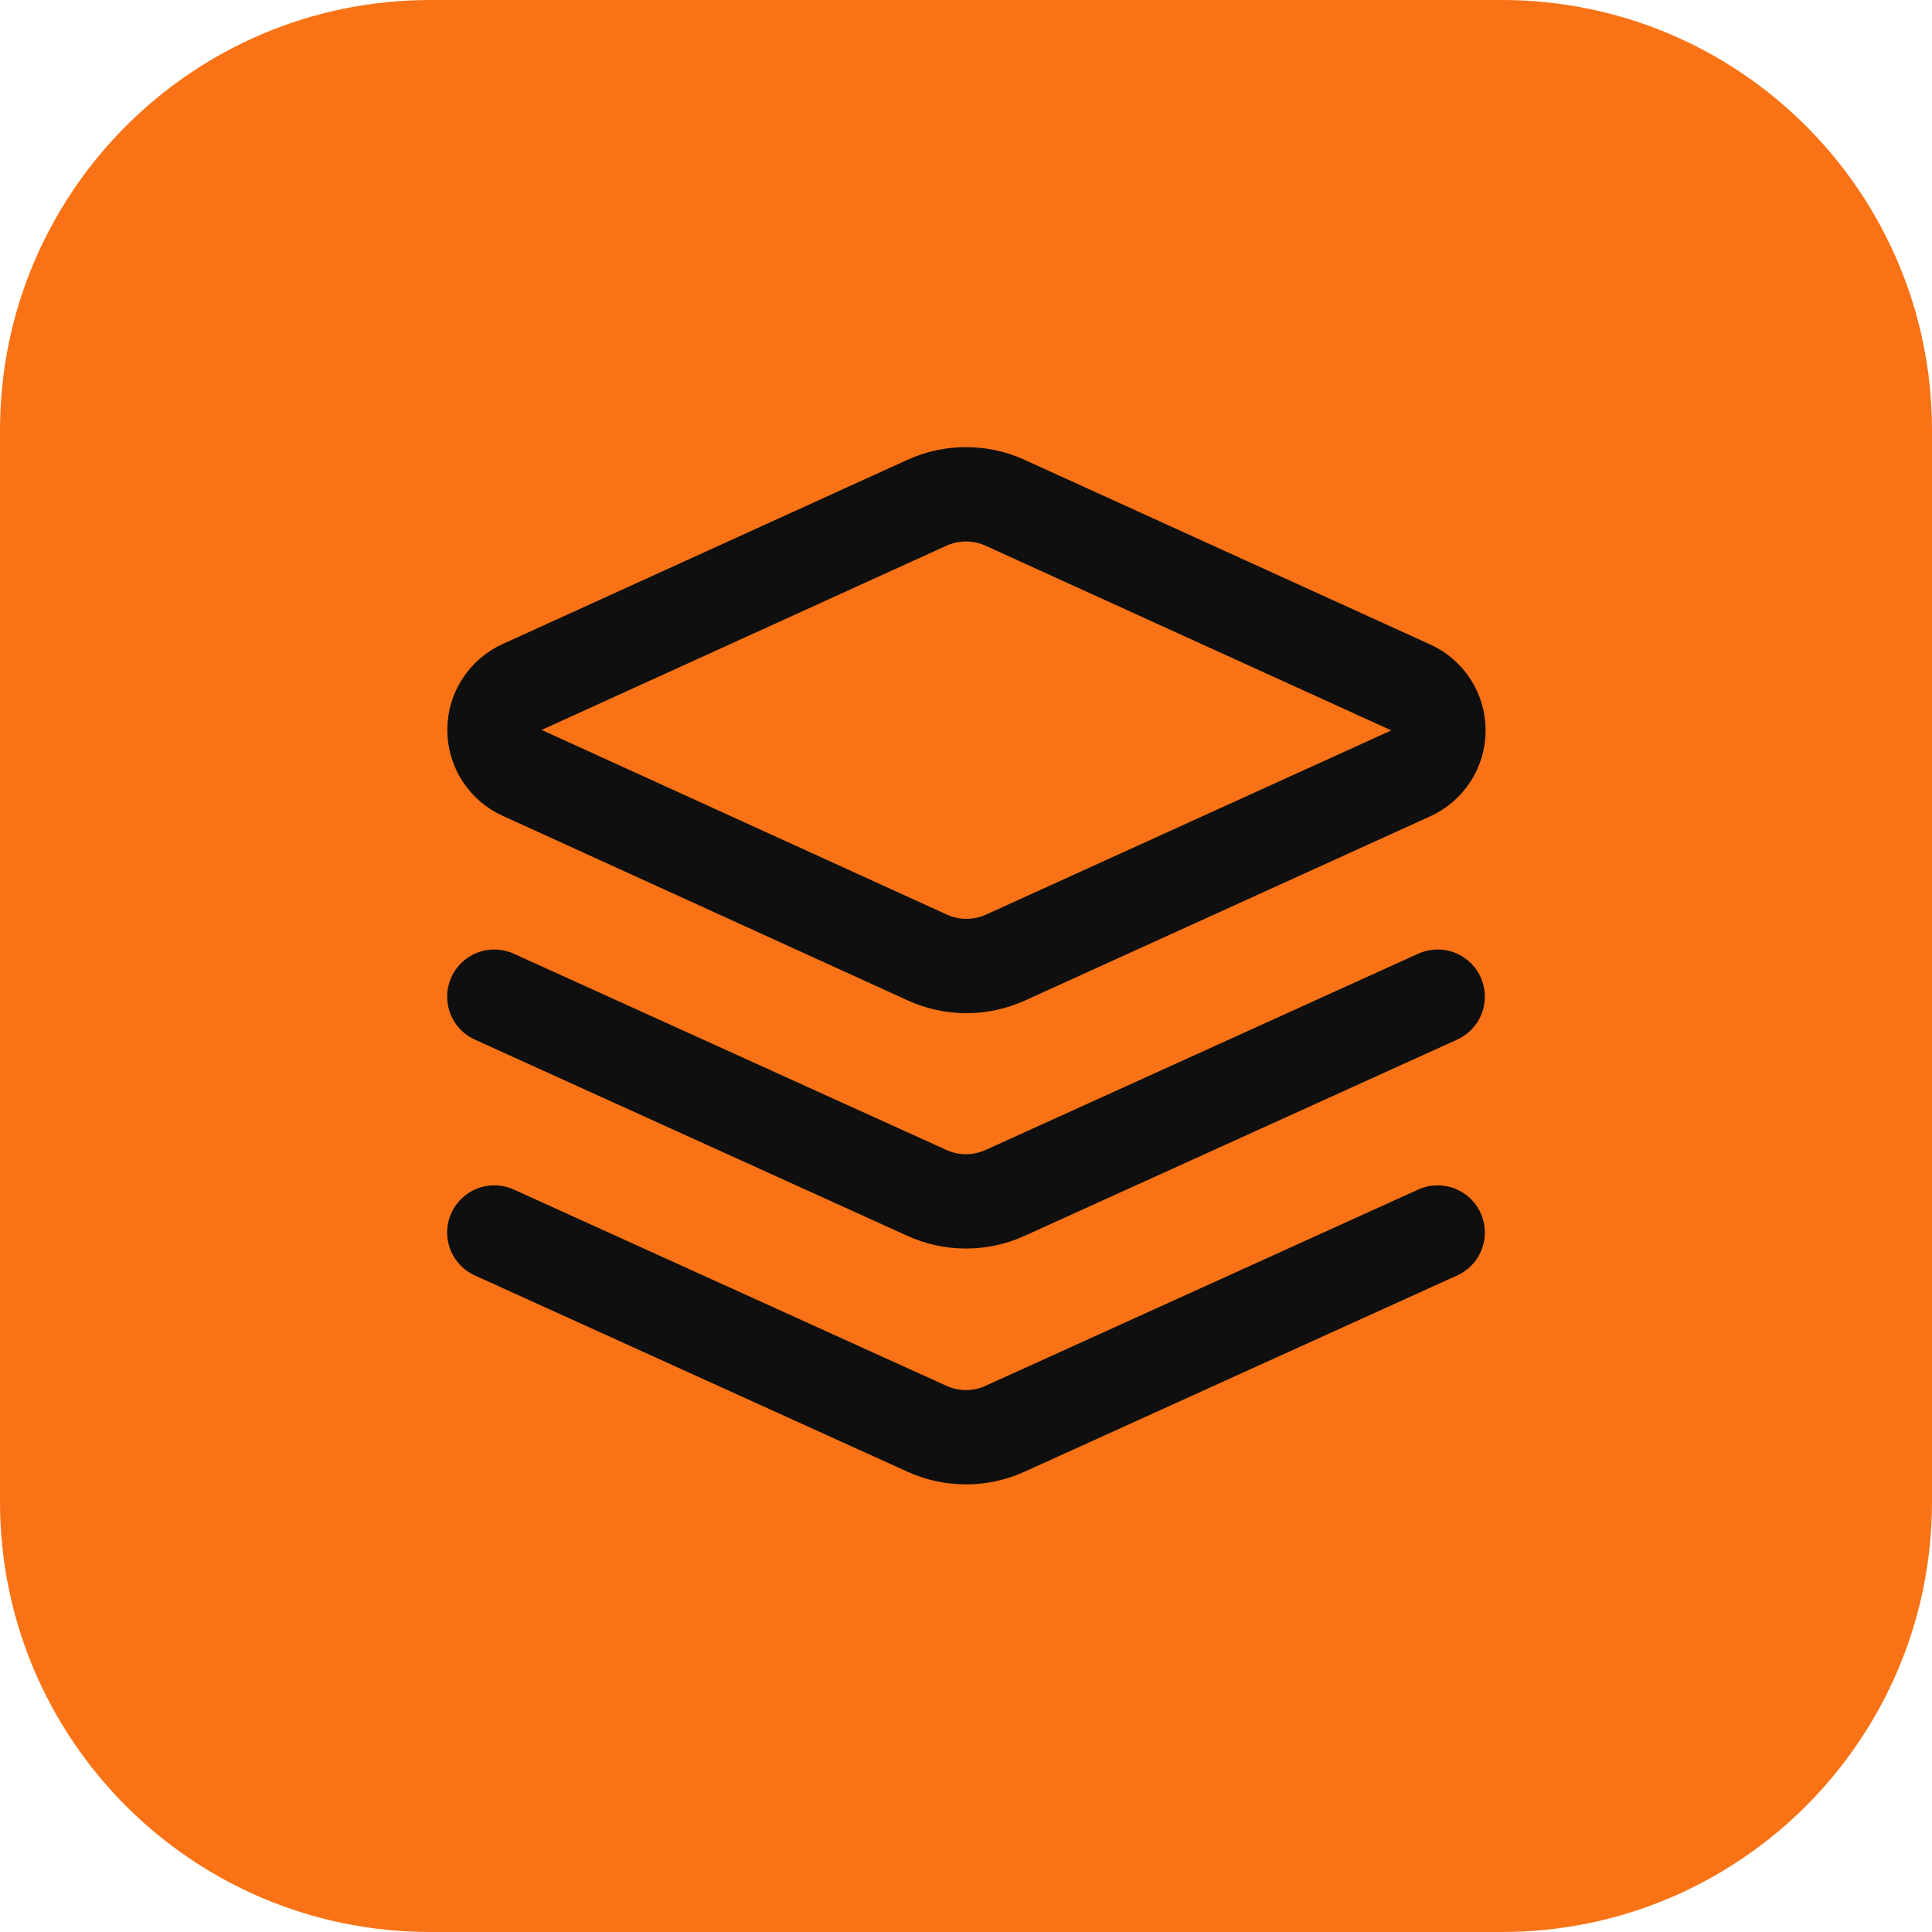
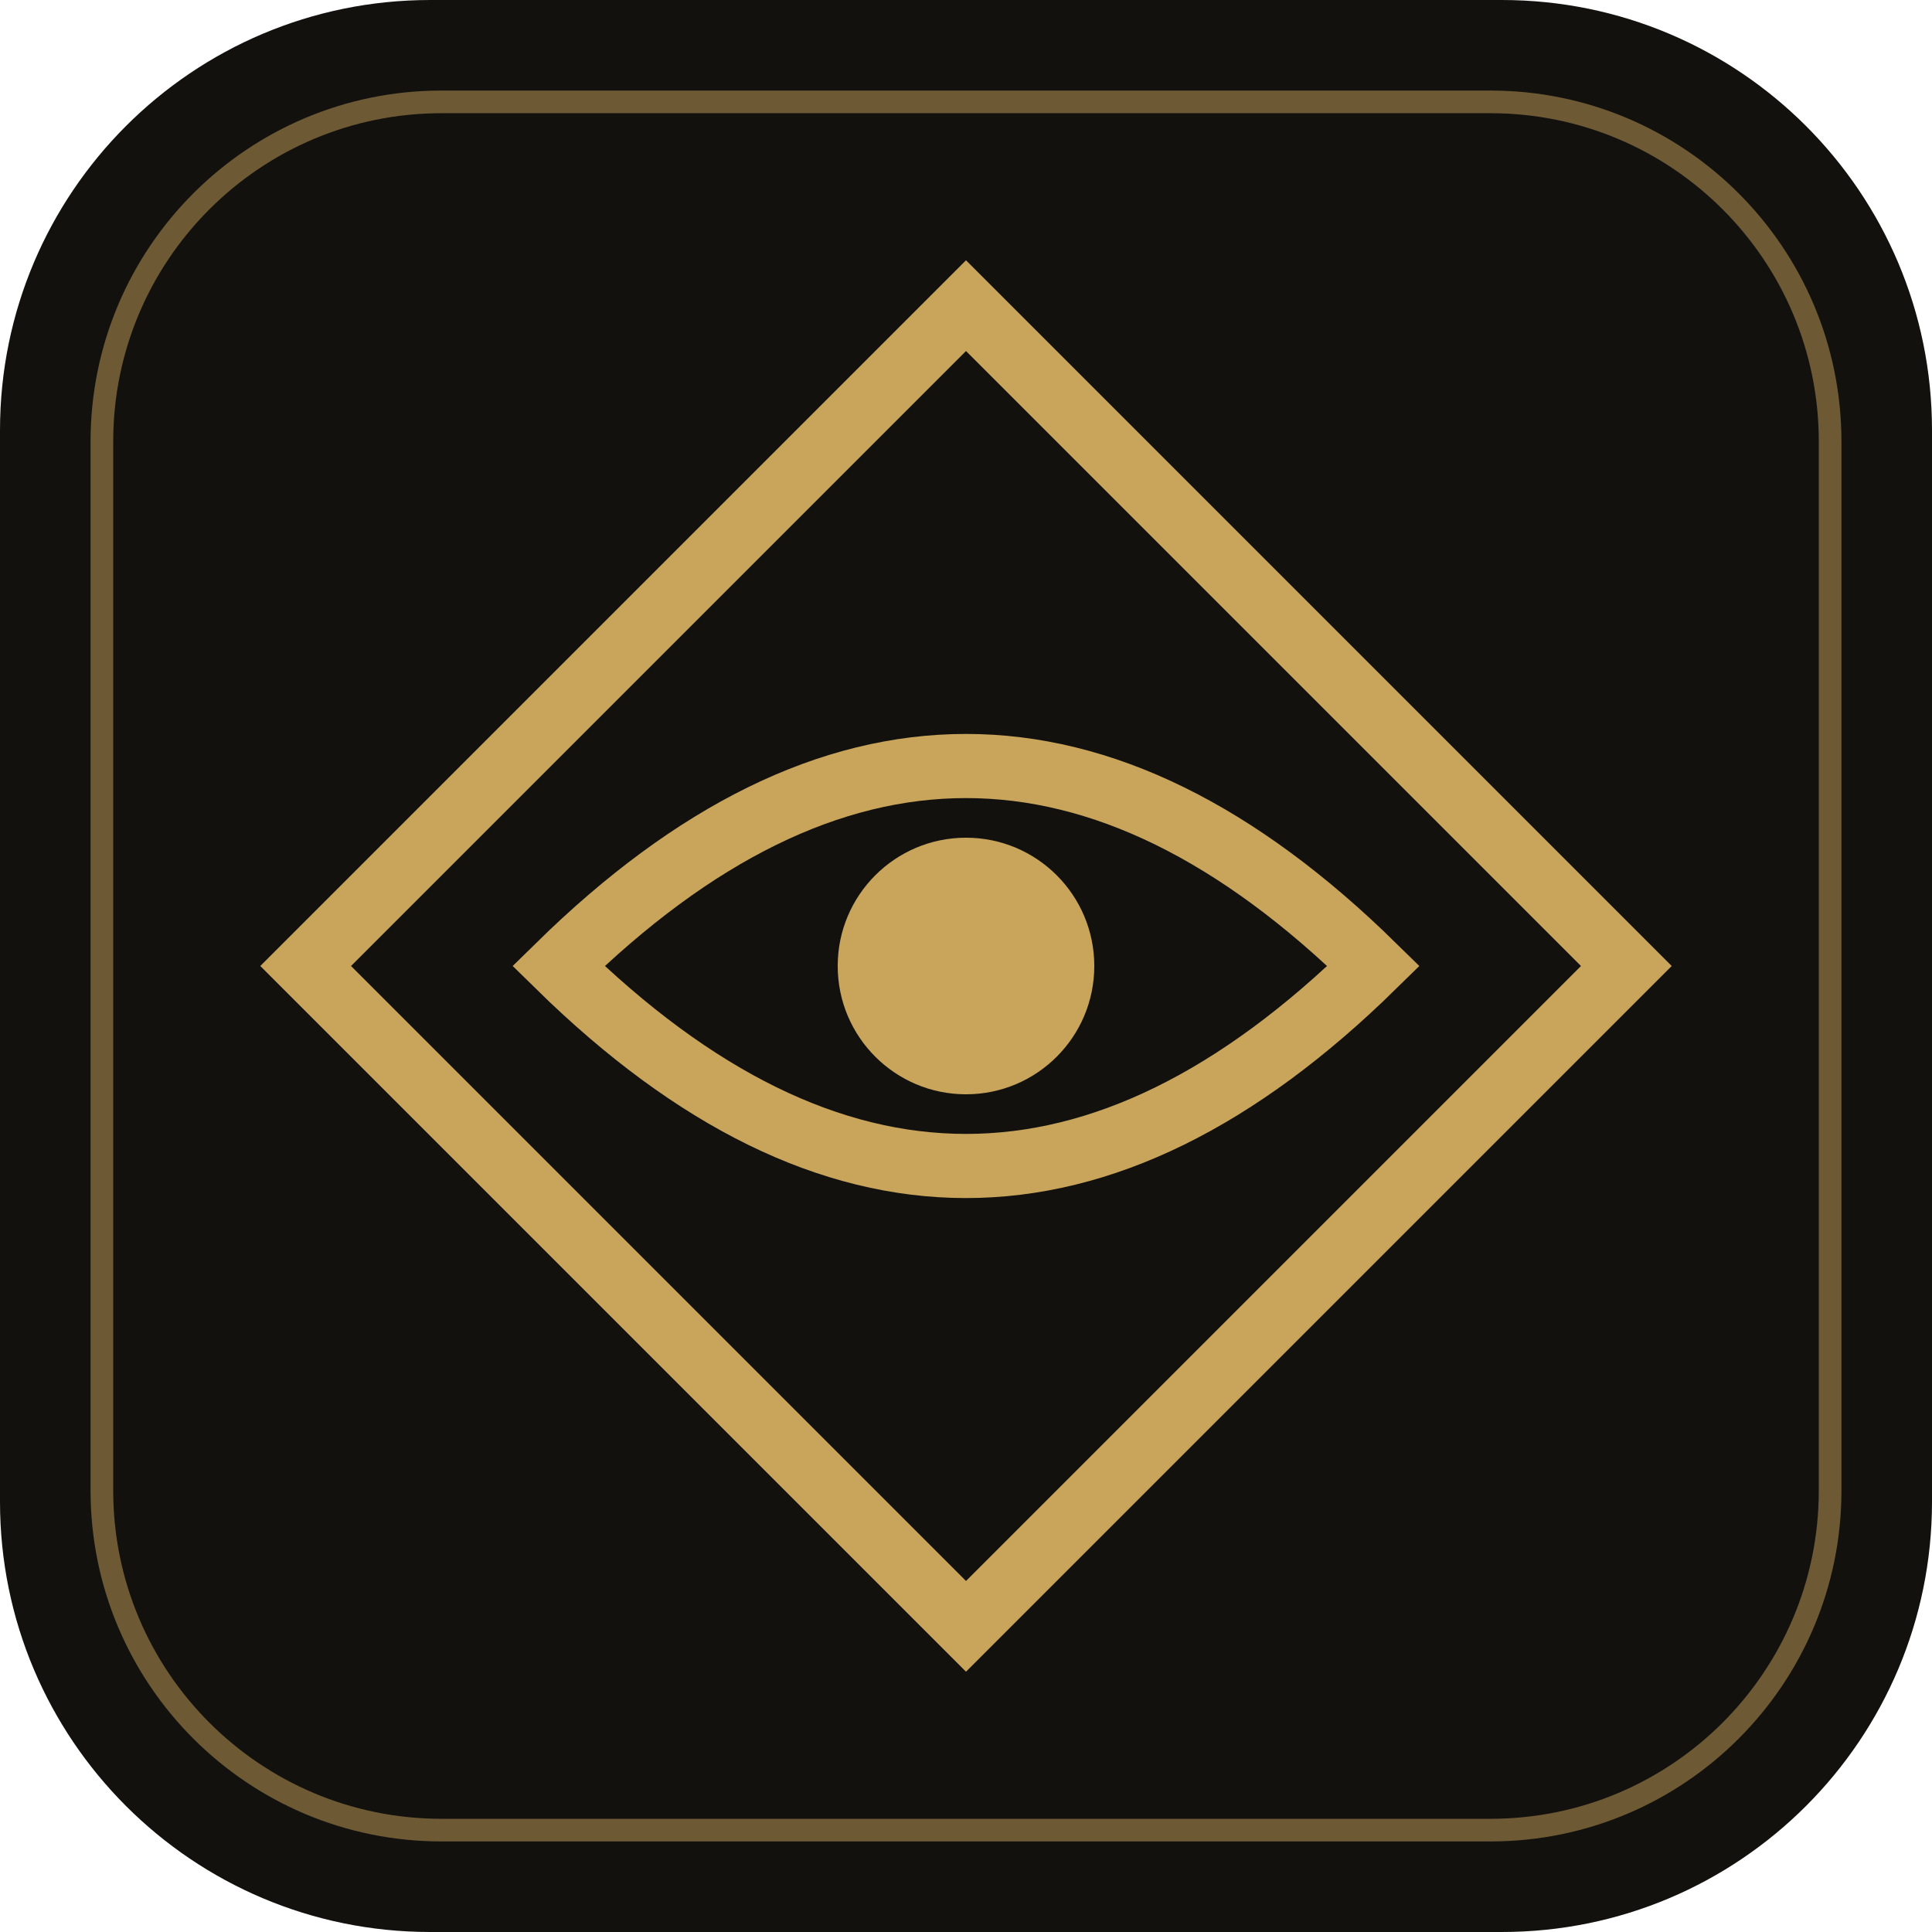
<svg xmlns="http://www.w3.org/2000/svg" viewBox="0 0 1024 1024">
-   <rect width="1024" height="1024" rx="228" fill="#f97316" />
-   <g transform="translate(212 212) scale(25)" fill="none" stroke="#0f0f0f" stroke-width="2" stroke-linecap="round" stroke-linejoin="round">
-     <path d="M12.83 2.18a2 2 0 0 0-1.66 0L2.6 6.08a1 1 0 0 0 0 1.83l8.58 3.91a2 2 0 0 0 1.66 0l8.58-3.9a1 1 0 0 0 0-1.83zM22 17.65l-9.17 4.16a2 2 0 0 1-1.66 0L2 17.65M22 12.65l-9.17 4.16a2 2 0 0 1-1.66 0L2 12.65" />
+   <rect width="1024" height="1024" rx="228" fill="#13110e" />
+   <rect x="54" y="54" width="916" height="916" rx="180" fill="none" stroke="#c9a55c" stroke-opacity="0.5" stroke-width="12" />
+   <g fill="none" stroke="#c9a55c" stroke-width="34" stroke-linejoin="miter">
+     <path d="M512 162L862 512 512 862 162 512z" />
+     <path d="M296 512Q512 300 728 512Q512 724 296 512z" />
  </g>
+   <circle cx="512" cy="512" r="68" fill="#c9a55c" />
</svg>
